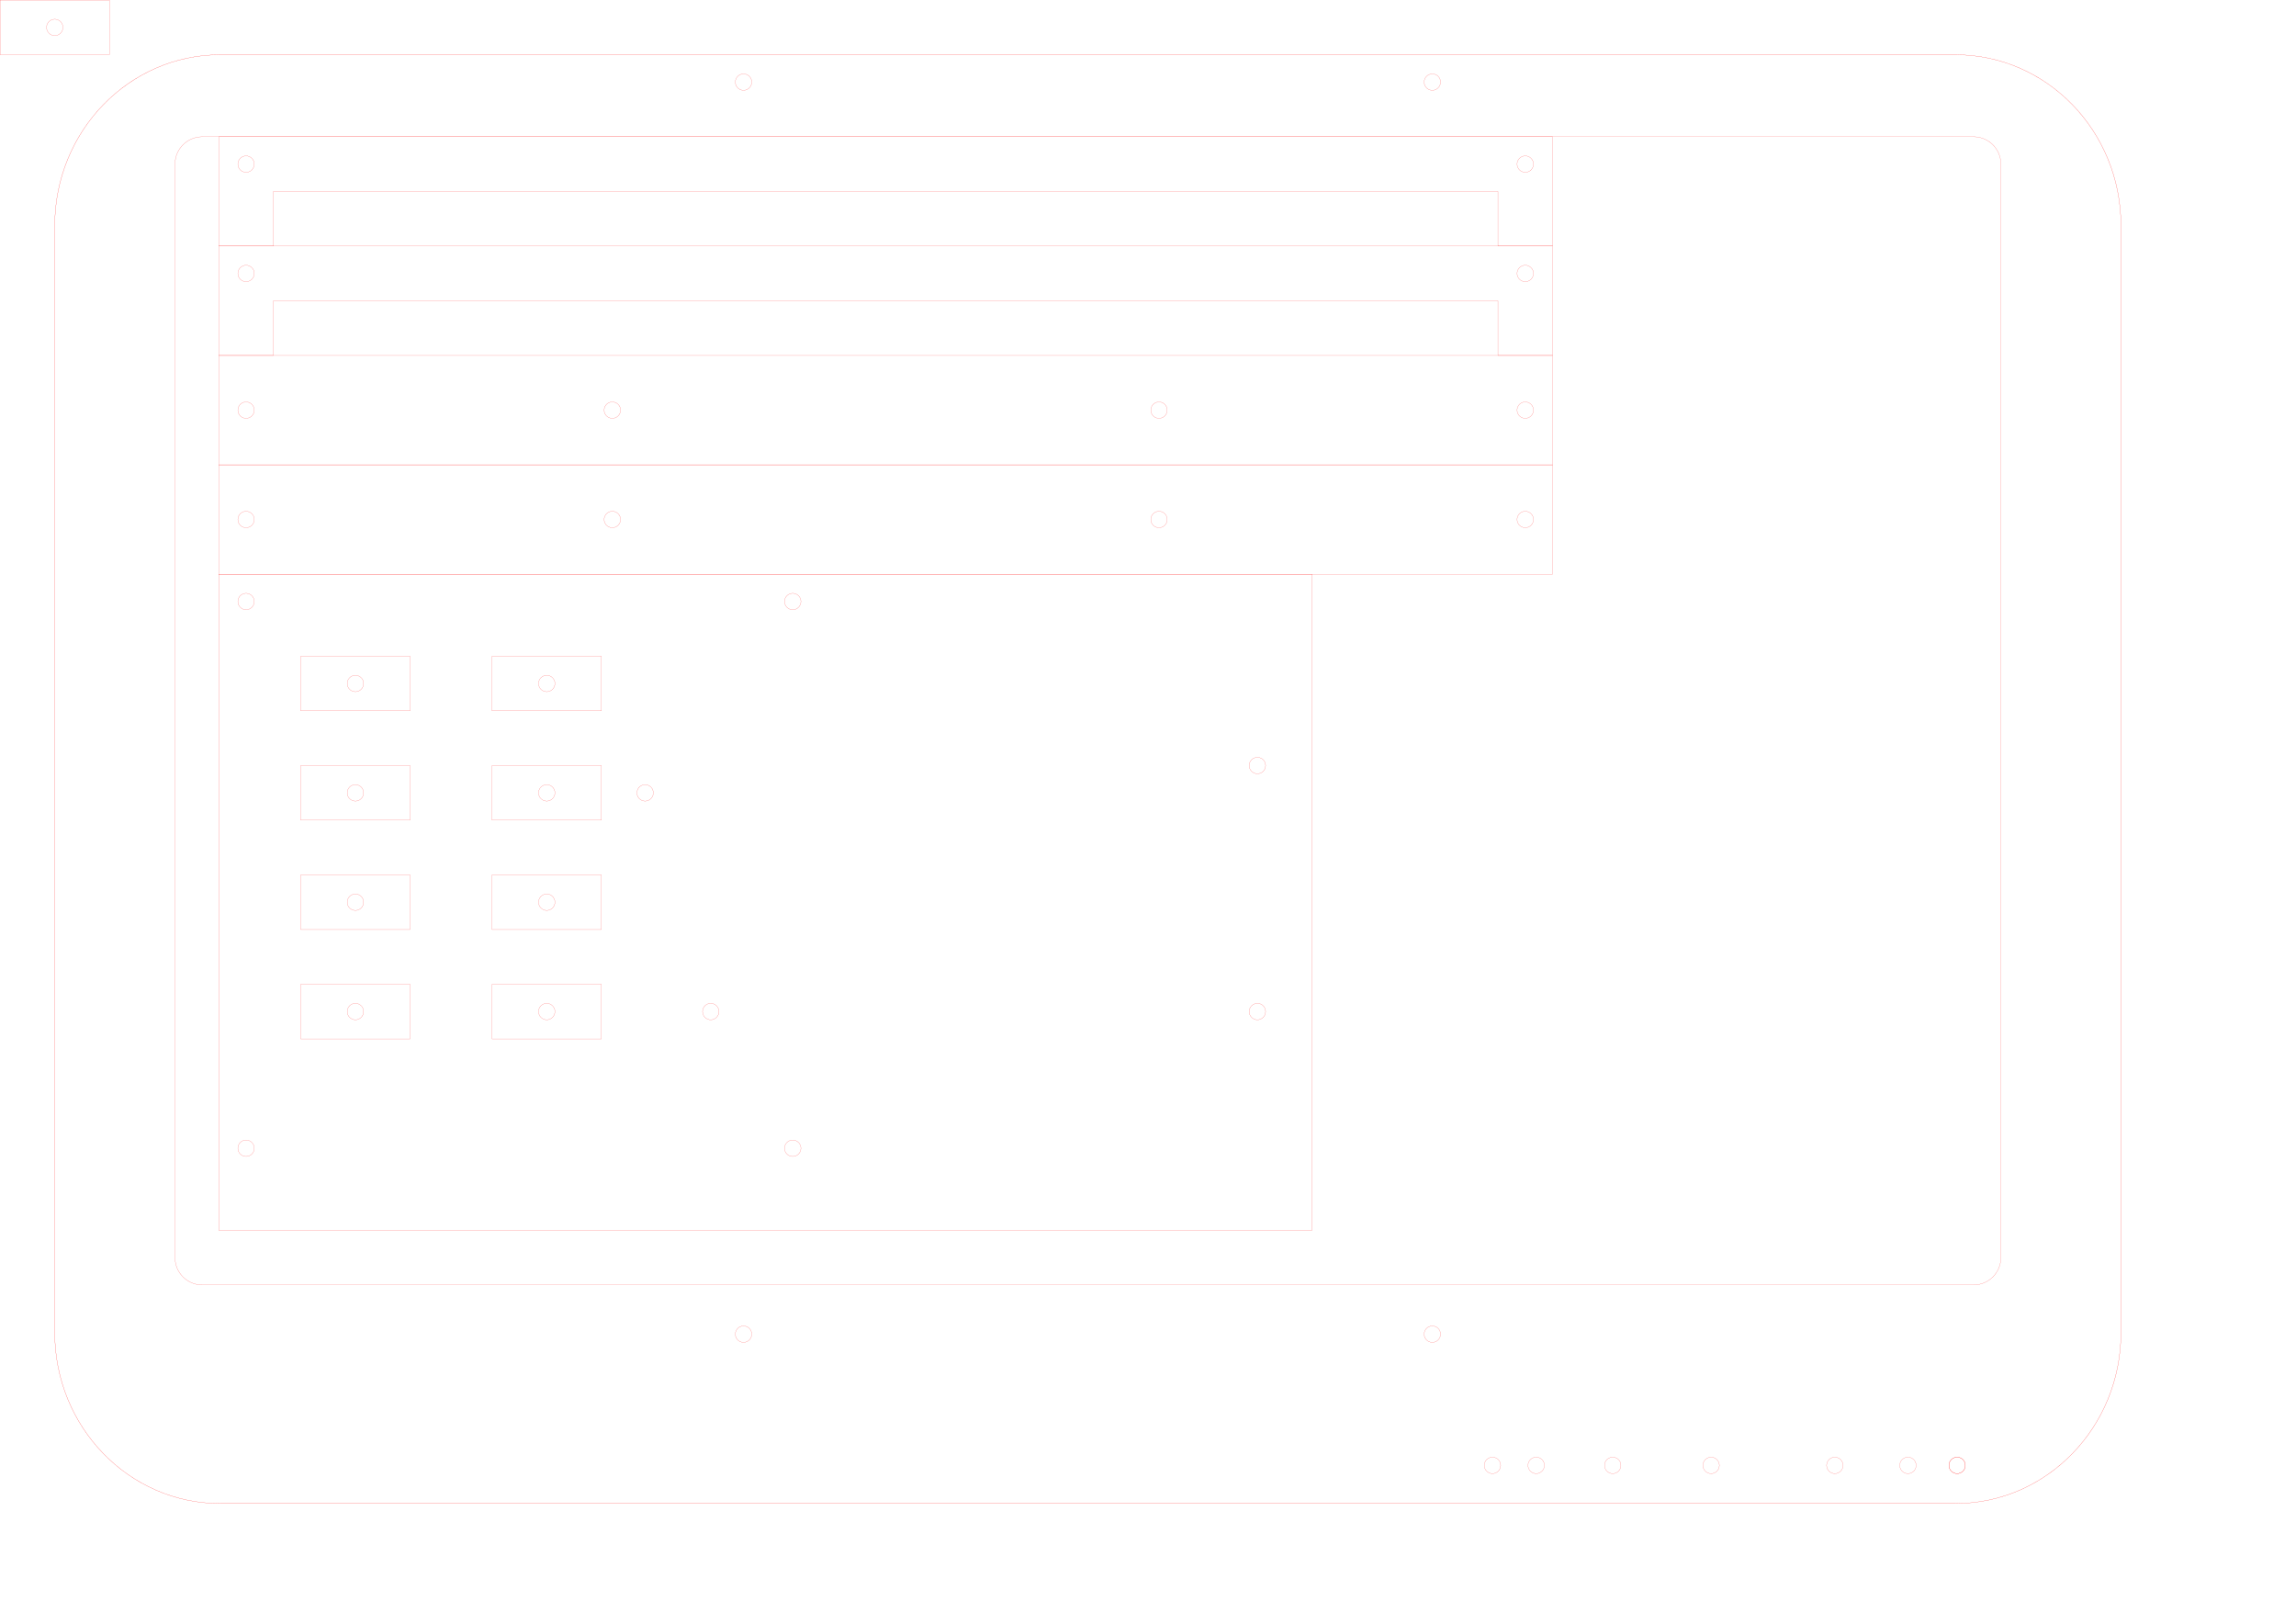
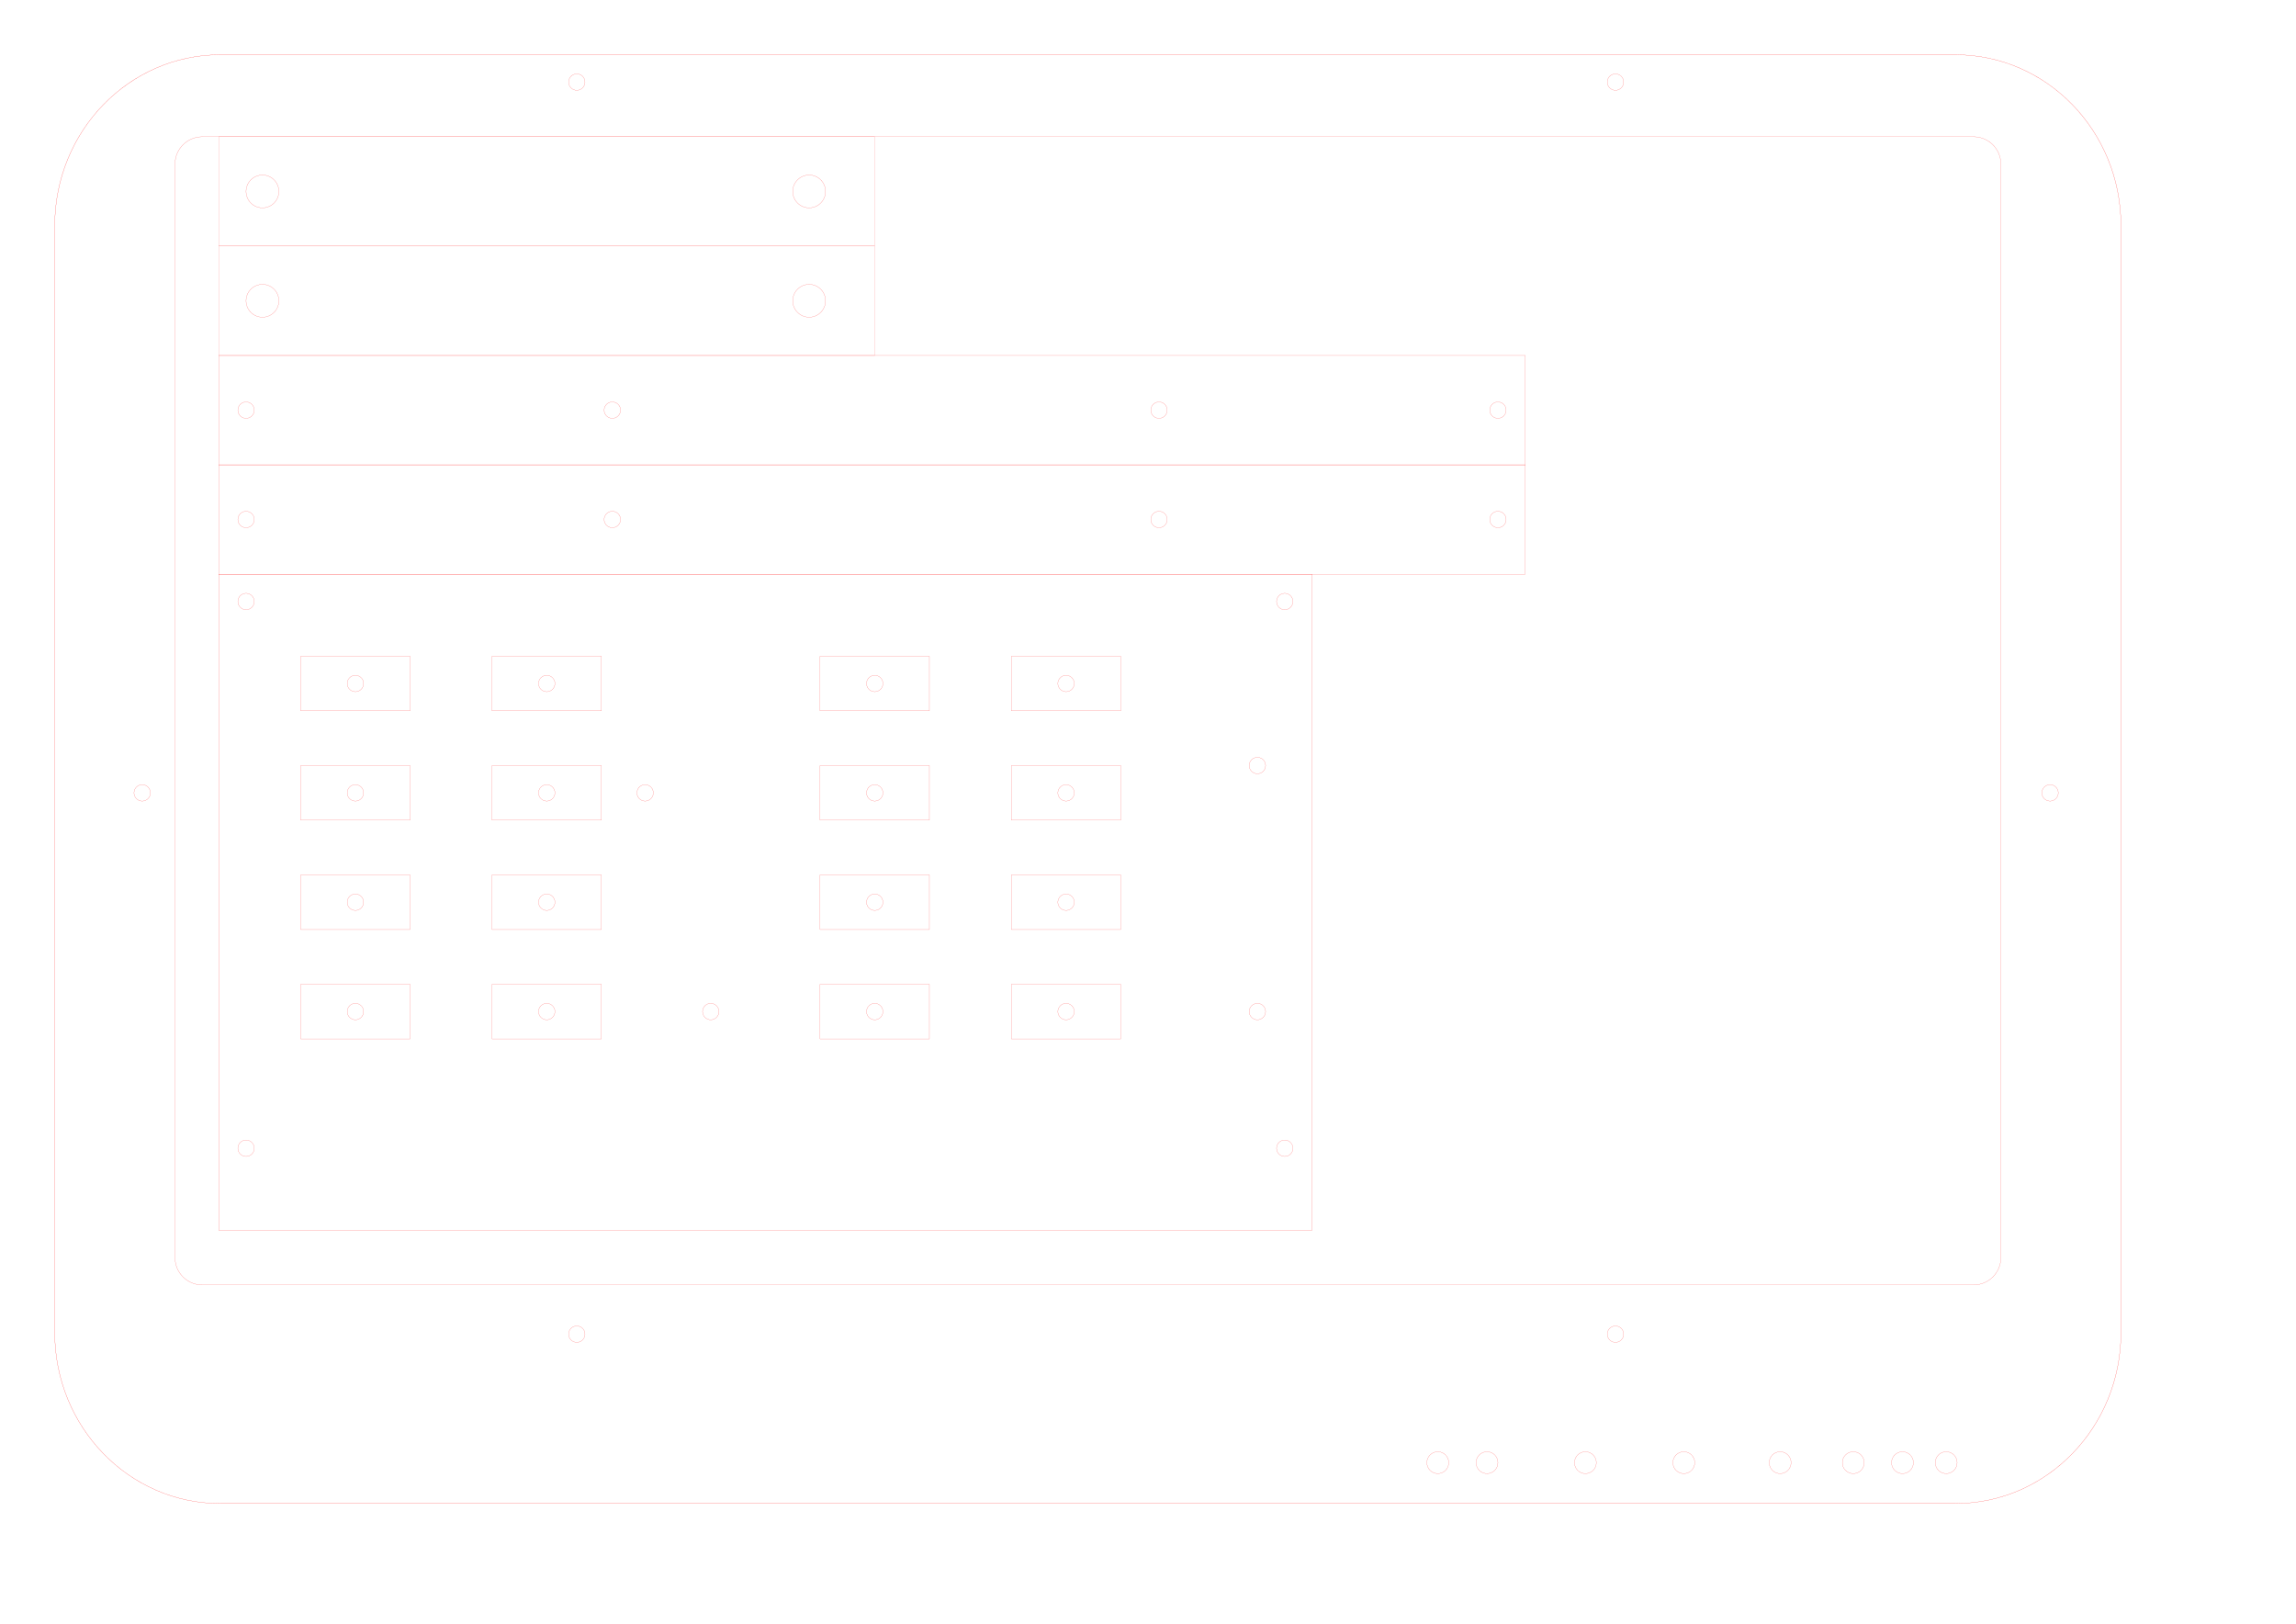
<svg xmlns="http://www.w3.org/2000/svg" width="420mm" height="297mm" viewBox="0 0 420 297" version="1.1" id="svg5">
  <defs id="defs2" />
  <g id="layer1">
    <rect style="fill:none;stroke:#ff0000;stroke-width:0.031;stroke-linejoin:miter;stroke-dasharray:none;stroke-opacity:1" id="rect111" width="377.969" height="264.969" x="10.016" y="10.016" ry="31.262" rx="30.265" />
    <rect style="fill:none;stroke:#ff0000;stroke-width:0.025;stroke-linejoin:miter;stroke-dasharray:none;stroke-opacity:1" id="rect2792" width="334" height="210" x="32.013" y="25.013" rx="5" ry="5" />
-     <path style="fill:none;stroke:#ff0000;stroke-width:0.025;stroke-linejoin:miter;stroke-dasharray:none;stroke-opacity:1" d="m 40.013,25.013 h 244 v 20 h -10 v -10 h -224 v 10 h -10 z" id="path4364" />
-     <path style="fill:none;stroke:#ff0000;stroke-width:0.025;stroke-linejoin:miter;stroke-dasharray:none;stroke-opacity:1" d="m 40.013,45.013 h 244 v 20 h -10 v -10 h -224 v 10 h -10 z" id="path4364-3" />
-     <path style="fill:none;stroke:#ff0000;stroke-width:0.025;stroke-linejoin:miter;stroke-dasharray:none;stroke-opacity:1" d="m 0.013,300.013 h 244 v 20 h -10 v 3e-4 h -224 v -3e-4 h -10 z" id="path4364-3-6" />
-     <path style="fill:none;stroke:#ff0000;stroke-width:0.025;stroke-linejoin:miter;stroke-dasharray:none;stroke-opacity:1" d="m 40.013,65.013 h 244 v 20 h -10 v 3e-4 h -224 v -3e-4 h -10 z" id="path4364-3-6-7" />
-     <path style="fill:none;stroke:#ff0000;stroke-width:0.025;stroke-linejoin:miter;stroke-dasharray:none;stroke-opacity:1" d="m 40.013,85.013 h 244 v 20 h -10 v 3e-4 h -224 v -3e-4 h -10 z" id="path4364-3-6-7-5" />
+     <path style="fill:none;stroke:#ff0000;stroke-width:0.025;stroke-linejoin:miter;stroke-dasharray:none;stroke-opacity:1" d="M 40.013,65.013 H 279.012 v 20 h -9.795 v 3e-4 H 49.808 v -3e-4 h -9.795 z" id="path4364-3-6-7" />
+     <path style="fill:none;stroke:#ff0000;stroke-width:0.018;stroke-linejoin:miter;stroke-dasharray:none;stroke-opacity:1" d="M 40.009,45.009 H 159.991 v 20.008 h -4.917 v 3e-4 H 44.926 v -3e-4 h -4.917 z" id="path4364-3-6-7-2" />
+     <path style="fill:none;stroke:#ff0000;stroke-width:0.025;stroke-linejoin:miter;stroke-dasharray:none;stroke-opacity:1" d="M 40.013,85.013 H 279.012 v 20 h -9.795 v 3e-4 H 49.808 v -3e-4 h -9.795 z" id="path4364-3-6-7-5" />
    <rect style="fill:none;stroke:#ff0000;stroke-width:0.028;stroke-linejoin:miter;stroke-dasharray:none;stroke-opacity:1" id="rect4676" width="199.998" x="40.014" y="105.014" height="119.997" />
-     <circle style="fill:none;stroke:#ff0000;stroke-width:0.025;stroke-linejoin:miter;stroke-dasharray:none;stroke-opacity:1" id="path6146" cx="136.013" cy="15.013" r="1.5" />
-     <circle style="fill:none;stroke:#ff0000;stroke-width:0.025;stroke-linejoin:miter;stroke-dasharray:none;stroke-opacity:1" id="path6146-3" cx="262.013" cy="15.013" r="1.5" />
-     <circle style="fill:none;stroke:#ff0000;stroke-width:0.025;stroke-linejoin:miter;stroke-dasharray:none;stroke-opacity:1" id="path6146-5" cx="136.013" cy="244.013" r="1.5" />
-     <circle style="fill:none;stroke:#ff0000;stroke-width:0.025;stroke-linejoin:miter;stroke-dasharray:none;stroke-opacity:1" id="path6146-6" cx="262.013" cy="244.013" r="1.5" />
-     <circle style="fill:none;stroke:#ff0000;stroke-width:0.025;stroke-linejoin:miter;stroke-dasharray:none;stroke-opacity:1" id="path6146-2" cx="45.013" cy="30.013" r="1.5" />
-     <circle style="fill:none;stroke:#ff0000;stroke-width:0.025;stroke-linejoin:miter;stroke-dasharray:none;stroke-opacity:1" id="path6146-9" cx="45.013" cy="50.013" r="1.5" />
-     <circle style="fill:none;stroke:#ff0000;stroke-width:0.025;stroke-linejoin:miter;stroke-dasharray:none;stroke-opacity:1" id="path6146-1" cx="279.013" cy="30.013" r="1.5" />
-     <circle style="fill:none;stroke:#ff0000;stroke-width:0.025;stroke-linejoin:miter;stroke-dasharray:none;stroke-opacity:1" id="path6146-27" cx="279.013" cy="50.013" r="1.5" />
+     <circle style="fill:none;stroke:#ff0000;stroke-width:0.025;stroke-linejoin:miter;stroke-dasharray:none;stroke-opacity:1" id="path6146" cx="105.513" cy="15.013" r="1.5" />
+     <circle style="fill:none;stroke:#ff0000;stroke-width:0.025;stroke-linejoin:miter;stroke-dasharray:none;stroke-opacity:1" id="path6146-3" cx="295.513" cy="15.013" r="1.5" />
+     <circle style="fill:none;stroke:#ff0000;stroke-width:0.025;stroke-linejoin:miter;stroke-dasharray:none;stroke-opacity:1" id="path6146-5" cx="105.513" cy="244.013" r="1.5" />
+     <circle style="fill:none;stroke:#ff0000;stroke-width:0.025;stroke-linejoin:miter;stroke-dasharray:none;stroke-opacity:1" id="path6146-6" cx="295.513" cy="244.013" r="1.5" />
    <ellipse style="fill:none;stroke:#ff0000;stroke-width:0.025;stroke-linejoin:miter;stroke-dasharray:none;stroke-opacity:1" id="path6146-0" cx="45.013" cy="75.013" rx="1.5" ry="1.5" />
    <circle style="fill:none;stroke:#ff0000;stroke-width:0.025;stroke-linejoin:miter;stroke-dasharray:none;stroke-opacity:1" id="path6146-61" cx="112.013" cy="75.013" r="1.5" />
    <circle style="fill:none;stroke:#ff0000;stroke-width:0.025;stroke-linejoin:miter;stroke-dasharray:none;stroke-opacity:1" id="path6146-8" cx="212.013" cy="75.013" r="1.5" />
-     <circle style="fill:none;stroke:#ff0000;stroke-width:0.025;stroke-linejoin:miter;stroke-dasharray:none;stroke-opacity:1" id="path6146-60" cx="279.013" cy="75.013" r="1.5" />
+     <circle style="fill:none;stroke:#ff0000;stroke-width:0.025;stroke-linejoin:miter;stroke-dasharray:none;stroke-opacity:1" id="path6146-60" cx="274.013" cy="75.013" r="1.5" />
    <circle style="fill:none;stroke:#ff0000;stroke-width:0.025;stroke-linejoin:miter;stroke-dasharray:none;stroke-opacity:1" id="path6146-93" cx="45.013" cy="95.013" r="1.5" />
-     <circle style="fill:none;stroke:#ff0000;stroke-width:0.025;stroke-linejoin:miter;stroke-dasharray:none;stroke-opacity:1" id="path6146-62" cx="279.013" cy="95.013" r="1.5" />
+     <circle style="fill:none;stroke:#ff0000;stroke-width:0.025;stroke-linejoin:miter;stroke-dasharray:none;stroke-opacity:1" id="path6146-62" cx="274.013" cy="95.013" r="1.5" />
    <circle style="fill:none;stroke:#ff0000;stroke-width:0.025;stroke-linejoin:miter;stroke-dasharray:none;stroke-opacity:1" id="path6146-7" cx="112.013" cy="95.013" r="1.5" />
    <circle style="fill:none;stroke:#ff0000;stroke-width:0.025;stroke-linejoin:miter;stroke-dasharray:none;stroke-opacity:1" id="path6146-92" cx="212.013" cy="95.013" r="1.5" />
    <circle style="fill:none;stroke:#ff0000;stroke-width:0.025;stroke-linejoin:miter;stroke-dasharray:none;stroke-opacity:1" id="path6146-02" cx="45.013" cy="110.013" r="1.5" />
    <circle style="fill:none;stroke:#ff0000;stroke-width:0.025;stroke-linejoin:miter;stroke-dasharray:none;stroke-opacity:1" id="path6146-37" cx="45.013" cy="210.013" r="1.5" />
-     <circle style="fill:none;stroke:#ff0000;stroke-width:0.025;stroke-linejoin:miter;stroke-dasharray:none;stroke-opacity:1" id="path6146-59" cx="145.013" cy="210.013" r="1.5" />
-     <circle style="fill:none;stroke:#ff0000;stroke-width:0.025;stroke-linejoin:miter;stroke-dasharray:none;stroke-opacity:1" id="path6146-22" cx="145.013" cy="110.013" r="1.5" />
+     <circle style="fill:none;stroke:#ff0000;stroke-width:0.025;stroke-linejoin:miter;stroke-dasharray:none;stroke-opacity:1" id="path6146-59" cx="235.013" cy="210.013" r="1.5" />
+     <circle style="fill:none;stroke:#ff0000;stroke-width:0.025;stroke-linejoin:miter;stroke-dasharray:none;stroke-opacity:1" id="path6146-22" cx="235.013" cy="110.013" r="1.5" />
    <circle style="fill:none;stroke:#ff0000;stroke-width:0.025;stroke-linejoin:miter;stroke-dasharray:none;stroke-opacity:1" id="path6146-89" cx="230.013" cy="140.013" r="1.5" />
    <circle style="fill:none;stroke:#ff0000;stroke-width:0.025;stroke-linejoin:miter;stroke-dasharray:none;stroke-opacity:1" id="path6146-73" cx="118.013" cy="145.013" r="1.5" />
    <circle style="fill:none;stroke:#ff0000;stroke-width:0.025;stroke-linejoin:miter;stroke-dasharray:none;stroke-opacity:1" id="path6146-89-6" cx="230.013" cy="185.013" r="1.5" />
    <circle style="fill:none;stroke:#ff0000;stroke-width:0.025;stroke-linejoin:miter;stroke-dasharray:none;stroke-opacity:1" id="path6146-89-6-1" cx="130.013" cy="185.013" r="1.5" />
-     <g id="g7405">
-       <rect style="fill:none;stroke:#ff0000;stroke-width:0.025;stroke-linejoin:miter;stroke-dasharray:none;stroke-opacity:1" id="rect7374" width="20" height="10" x="0.013" y="0.013" />
-       <circle style="fill:none;stroke:#ff0000;stroke-width:0.025;stroke-linejoin:miter;stroke-dasharray:none;stroke-opacity:1" id="path6146-2-2" cx="10.013" cy="5.013" r="1.5" />
-     </g>
    <g id="g7405-9" transform="translate(55,120)">
      <rect style="fill:none;stroke:#ff0000;stroke-width:0.025;stroke-linejoin:miter;stroke-dasharray:none;stroke-opacity:1" id="rect7374-3" width="20" height="10" x="0.013" y="0.013" />
      <circle style="fill:none;stroke:#ff0000;stroke-width:0.025;stroke-linejoin:miter;stroke-dasharray:none;stroke-opacity:1" id="path6146-2-2-1" cx="10.013" cy="5.013" r="1.5" />
    </g>
    <g id="g7405-9-9" transform="translate(55,140)">
      <rect style="fill:none;stroke:#ff0000;stroke-width:0.025;stroke-linejoin:miter;stroke-dasharray:none;stroke-opacity:1" id="rect7374-3-4" width="20" height="10" x="0.013" y="0.013" />
      <circle style="fill:none;stroke:#ff0000;stroke-width:0.025;stroke-linejoin:miter;stroke-dasharray:none;stroke-opacity:1" id="path6146-2-2-1-7" cx="10.013" cy="5.013" r="1.5" />
    </g>
    <g id="g7405-9-8" transform="translate(55,160)">
      <rect style="fill:none;stroke:#ff0000;stroke-width:0.025;stroke-linejoin:miter;stroke-dasharray:none;stroke-opacity:1" id="rect7374-3-45" width="20" height="10" x="0.013" y="0.013" />
      <circle style="fill:none;stroke:#ff0000;stroke-width:0.025;stroke-linejoin:miter;stroke-dasharray:none;stroke-opacity:1" id="path6146-2-2-1-0" cx="10.013" cy="5.013" r="1.5" />
    </g>
    <g id="g7405-9-3" transform="translate(55,180)">
      <rect style="fill:none;stroke:#ff0000;stroke-width:0.025;stroke-linejoin:miter;stroke-dasharray:none;stroke-opacity:1" id="rect7374-3-6" width="20" height="10" x="0.013" y="0.013" />
      <circle style="fill:none;stroke:#ff0000;stroke-width:0.025;stroke-linejoin:miter;stroke-dasharray:none;stroke-opacity:1" id="path6146-2-2-1-1" cx="10.013" cy="5.013" r="1.5" />
    </g>
    <g id="g7405-9-0" transform="translate(90,120)">
      <rect style="fill:none;stroke:#ff0000;stroke-width:0.025;stroke-linejoin:miter;stroke-dasharray:none;stroke-opacity:1" id="rect7374-3-63" width="20" height="10" x="0.013" y="0.013" />
      <circle style="fill:none;stroke:#ff0000;stroke-width:0.025;stroke-linejoin:miter;stroke-dasharray:none;stroke-opacity:1" id="path6146-2-2-1-2" cx="10.013" cy="5.013" r="1.5" />
    </g>
    <g id="g7405-9-06" transform="translate(90,140)">
      <rect style="fill:none;stroke:#ff0000;stroke-width:0.025;stroke-linejoin:miter;stroke-dasharray:none;stroke-opacity:1" id="rect7374-3-1" width="20" height="10" x="0.013" y="0.013" />
      <circle style="fill:none;stroke:#ff0000;stroke-width:0.025;stroke-linejoin:miter;stroke-dasharray:none;stroke-opacity:1" id="path6146-2-2-1-5" cx="10.013" cy="5.013" r="1.5" />
    </g>
    <g id="g7405-9-5" transform="translate(90,160)">
      <rect style="fill:none;stroke:#ff0000;stroke-width:0.025;stroke-linejoin:miter;stroke-dasharray:none;stroke-opacity:1" id="rect7374-3-47" width="20" height="10" x="0.013" y="0.013" />
      <circle style="fill:none;stroke:#ff0000;stroke-width:0.025;stroke-linejoin:miter;stroke-dasharray:none;stroke-opacity:1" id="path6146-2-2-1-6" cx="10.013" cy="5.013" r="1.5" />
    </g>
    <g id="g7405-9-56" transform="translate(90,180)">
      <rect style="fill:none;stroke:#ff0000;stroke-width:0.025;stroke-linejoin:miter;stroke-dasharray:none;stroke-opacity:1" id="rect7374-3-9" width="20" height="10" x="0.013" y="0.013" />
      <circle style="fill:none;stroke:#ff0000;stroke-width:0.025;stroke-linejoin:miter;stroke-dasharray:none;stroke-opacity:1" id="path6146-2-2-1-3" cx="10.013" cy="5.013" r="1.5" />
    </g>
-     <circle style="fill:none;stroke:#ff0000;stroke-width:0.025;stroke-linejoin:miter;stroke-dasharray:none;stroke-opacity:1" id="path6146-89-6-7" cx="358.013" cy="268.013" r="1.5" />
-     <circle style="fill:none;stroke:#ff0000;stroke-width:0.025;stroke-linejoin:miter;stroke-dasharray:none;stroke-opacity:1" id="path6146-89-6-7-4" cx="349.013" cy="268.013" r="1.5" />
-     <circle style="fill:none;stroke:#ff0000;stroke-width:0.025;stroke-linejoin:miter;stroke-dasharray:none;stroke-opacity:1" id="path6146-89-6-7-5" cx="335.637" cy="268.013" r="1.5" />
-     <circle style="fill:none;stroke:#ff0000;stroke-width:0.025;stroke-linejoin:miter;stroke-dasharray:none;stroke-opacity:1" id="path6146-89-6-7-2" cx="313.013" cy="268.013" r="1.5" />
-     <circle style="fill:none;stroke:#ff0000;stroke-width:0.025;stroke-linejoin:miter;stroke-dasharray:none;stroke-opacity:1" id="path6146-89-6-7-54" cx="358.013" cy="268.013" r="1.5" />
-     <circle style="fill:none;stroke:#ff0000;stroke-width:0.025;stroke-linejoin:miter;stroke-dasharray:none;stroke-opacity:1" id="path6146-89-6-7-7" cx="295.013" cy="268.013" r="1.5" />
-     <circle style="fill:none;stroke:#ff0000;stroke-width:0.025;stroke-linejoin:miter;stroke-dasharray:none;stroke-opacity:1" id="path6146-89-6-7-44" cx="273.013" cy="268.013" r="1.5" />
-     <circle style="fill:none;stroke:#ff0000;stroke-width:0.025;stroke-linejoin:miter;stroke-dasharray:none;stroke-opacity:1" id="path6146-89-6-7-3" cx="281.013" cy="268.013" r="1.5" />
+     <circle style="fill:none;stroke:#ff0000;stroke-width:0.025;stroke-linejoin:miter;stroke-dasharray:none;stroke-opacity:1" id="path6146-89-6-7-4" cx="339.013" cy="267.513" r="2" />
+     <circle style="fill:none;stroke:#ff0000;stroke-width:0.025;stroke-linejoin:miter;stroke-dasharray:none;stroke-opacity:1" id="path6146-89-6-7-5" cx="325.637" cy="267.513" r="2" />
+     <circle style="fill:none;stroke:#ff0000;stroke-width:0.025;stroke-linejoin:miter;stroke-dasharray:none;stroke-opacity:1" id="path6146-89-6-7-2" cx="308.013" cy="267.513" r="2" />
+     <circle style="fill:none;stroke:#ff0000;stroke-width:0.025;stroke-linejoin:miter;stroke-dasharray:none;stroke-opacity:1" id="path6146-89-6-7-54" cx="348.013" cy="267.513" r="2" />
+     <circle style="fill:none;stroke:#ff0000;stroke-width:0.025;stroke-linejoin:miter;stroke-dasharray:none;stroke-opacity:1" id="path6146-89-6-7-7" cx="290.013" cy="267.513" r="2" />
+     <circle style="fill:none;stroke:#ff0000;stroke-width:0.025;stroke-linejoin:miter;stroke-dasharray:none;stroke-opacity:1" id="path6146-89-6-7-44" cx="263.013" cy="267.513" r="2" />
+     <circle style="fill:none;stroke:#ff0000;stroke-width:0.025;stroke-linejoin:miter;stroke-dasharray:none;stroke-opacity:1" id="path6146-89-6-7-3" cx="272.013" cy="267.513" r="2" />
+     <circle style="fill:none;stroke:#ff0000;stroke-width:0.025;stroke-linejoin:miter;stroke-dasharray:none;stroke-opacity:1" id="path6146-89-6-7-54-0" cx="356.013" cy="267.513" r="2" />
+     <g id="g7405-9-0-7" transform="translate(150,120)">
+       <rect style="fill:none;stroke:#ff0000;stroke-width:0.025;stroke-linejoin:miter;stroke-dasharray:none;stroke-opacity:1" id="rect7374-3-63-8" width="20" height="10" x="0.013" y="0.013" />
+       <circle style="fill:none;stroke:#ff0000;stroke-width:0.025;stroke-linejoin:miter;stroke-dasharray:none;stroke-opacity:1" id="path6146-2-2-1-2-6" cx="10.013" cy="5.013" r="1.5" />
+     </g>
+     <g id="g7405-9-06-8" transform="translate(150,140)">
+       <rect style="fill:none;stroke:#ff0000;stroke-width:0.025;stroke-linejoin:miter;stroke-dasharray:none;stroke-opacity:1" id="rect7374-3-1-8" width="20" height="10" x="0.013" y="0.013" />
+       <circle style="fill:none;stroke:#ff0000;stroke-width:0.025;stroke-linejoin:miter;stroke-dasharray:none;stroke-opacity:1" id="path6146-2-2-1-5-4" cx="10.013" cy="5.013" r="1.5" />
+     </g>
+     <g id="g7405-9-5-3" transform="translate(150,160)">
+       <rect style="fill:none;stroke:#ff0000;stroke-width:0.025;stroke-linejoin:miter;stroke-dasharray:none;stroke-opacity:1" id="rect7374-3-47-1" width="20" height="10" x="0.013" y="0.013" />
+       <circle style="fill:none;stroke:#ff0000;stroke-width:0.025;stroke-linejoin:miter;stroke-dasharray:none;stroke-opacity:1" id="path6146-2-2-1-6-4" cx="10.013" cy="5.013" r="1.5" />
+     </g>
+     <g id="g7405-9-56-9" transform="translate(150,180)">
+       <rect style="fill:none;stroke:#ff0000;stroke-width:0.025;stroke-linejoin:miter;stroke-dasharray:none;stroke-opacity:1" id="rect7374-3-9-2" width="20" height="10" x="0.013" y="0.013" />
+       <circle style="fill:none;stroke:#ff0000;stroke-width:0.025;stroke-linejoin:miter;stroke-dasharray:none;stroke-opacity:1" id="path6146-2-2-1-3-0" cx="10.013" cy="5.013" r="1.5" />
+     </g>
+     <g id="g7405-9-0-6" transform="translate(185,120)">
+       <rect style="fill:none;stroke:#ff0000;stroke-width:0.025;stroke-linejoin:miter;stroke-dasharray:none;stroke-opacity:1" id="rect7374-3-63-89" width="20" height="10" x="0.013" y="0.013" />
+       <circle style="fill:none;stroke:#ff0000;stroke-width:0.025;stroke-linejoin:miter;stroke-dasharray:none;stroke-opacity:1" id="path6146-2-2-1-2-2" cx="10.013" cy="5.013" r="1.5" />
+     </g>
+     <g id="g7405-9-06-6" transform="translate(185,140)">
+       <rect style="fill:none;stroke:#ff0000;stroke-width:0.025;stroke-linejoin:miter;stroke-dasharray:none;stroke-opacity:1" id="rect7374-3-1-6" width="20" height="10" x="0.013" y="0.013" />
+       <circle style="fill:none;stroke:#ff0000;stroke-width:0.025;stroke-linejoin:miter;stroke-dasharray:none;stroke-opacity:1" id="path6146-2-2-1-5-49" cx="10.013" cy="5.013" r="1.5" />
+     </g>
+     <g id="g7405-9-5-5" transform="translate(185,160)">
+       <rect style="fill:none;stroke:#ff0000;stroke-width:0.025;stroke-linejoin:miter;stroke-dasharray:none;stroke-opacity:1" id="rect7374-3-47-0" width="20" height="10" x="0.013" y="0.013" />
+       <circle style="fill:none;stroke:#ff0000;stroke-width:0.025;stroke-linejoin:miter;stroke-dasharray:none;stroke-opacity:1" id="path6146-2-2-1-6-48" cx="10.013" cy="5.013" r="1.5" />
+     </g>
+     <g id="g7405-9-56-7" transform="translate(185,180)">
+       <rect style="fill:none;stroke:#ff0000;stroke-width:0.025;stroke-linejoin:miter;stroke-dasharray:none;stroke-opacity:1" id="rect7374-3-9-1" width="20" height="10" x="0.013" y="0.013" />
+       <circle style="fill:none;stroke:#ff0000;stroke-width:0.025;stroke-linejoin:miter;stroke-dasharray:none;stroke-opacity:1" id="path6146-2-2-1-3-7" cx="10.013" cy="5.013" r="1.5" />
+     </g>
+     <circle style="fill:none;stroke:#ff0000;stroke-width:0.025;stroke-linejoin:miter;stroke-dasharray:none;stroke-opacity:1" id="path9868" cx="48.013" cy="55.013" r="3" />
+     <circle style="fill:none;stroke:#ff0000;stroke-width:0.025;stroke-linejoin:miter;stroke-dasharray:none;stroke-opacity:1" id="path9868-7" cx="148.013" cy="55.013" r="3" />
+     <path style="fill:none;stroke:#ff0000;stroke-width:0.018;stroke-linejoin:miter;stroke-dasharray:none;stroke-opacity:1" d="M 40.009,25.009 H 159.991 v 20.008 h -4.917 v 3e-4 H 44.926 v -3e-4 h -4.917 z" id="path4364-3-6-7-2-2" />
+     <circle style="fill:none;stroke:#ff0000;stroke-width:0.025;stroke-linejoin:miter;stroke-dasharray:none;stroke-opacity:1" id="path9868-2" cx="48.013" cy="35.013" r="3" />
+     <circle style="fill:none;stroke:#ff0000;stroke-width:0.025;stroke-linejoin:miter;stroke-dasharray:none;stroke-opacity:1" id="path9868-7-6" cx="148.013" cy="35.013" r="3" />
+     <circle style="fill:none;stroke:#ff0000;stroke-width:0.025;stroke-linejoin:miter;stroke-dasharray:none;stroke-opacity:1" id="path6146-93-1" cx="26.013" cy="145.013" r="1.5" />
+     <circle style="fill:none;stroke:#ff0000;stroke-width:0.025;stroke-linejoin:miter;stroke-dasharray:none;stroke-opacity:1" id="path6146-93-1-0" cx="375.013" cy="145.013" r="1.5" />
  </g>
</svg>
